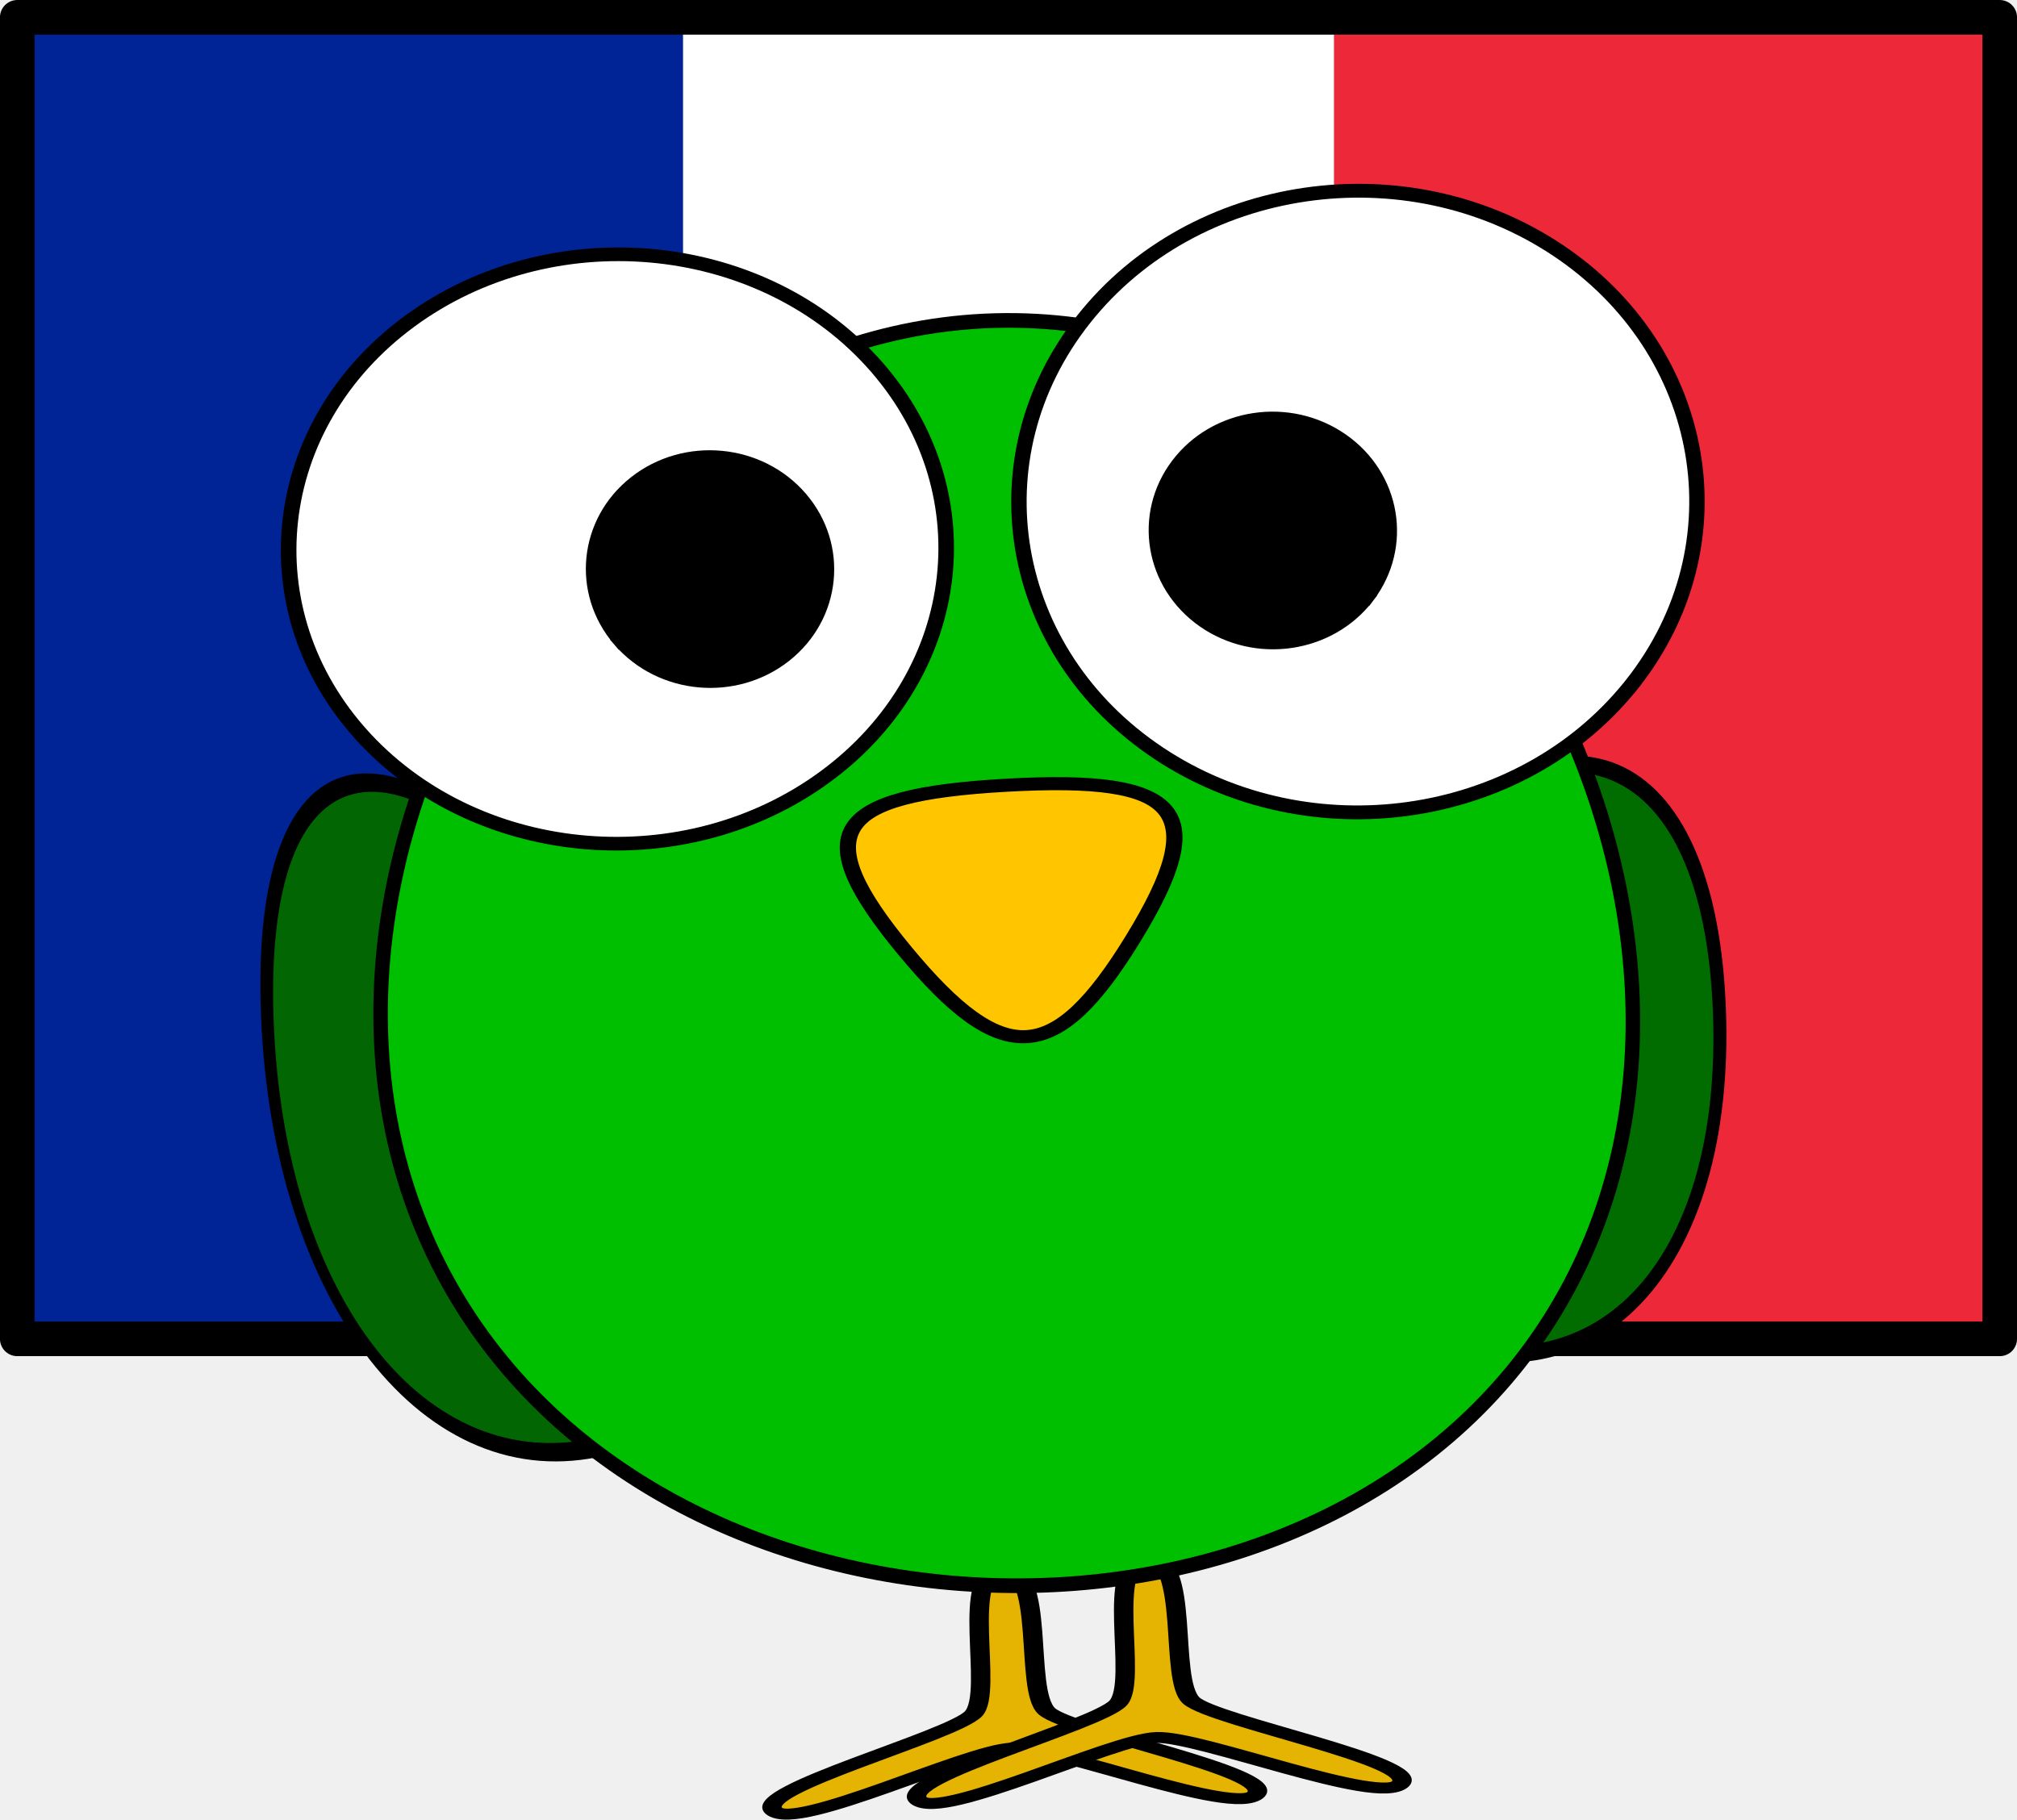
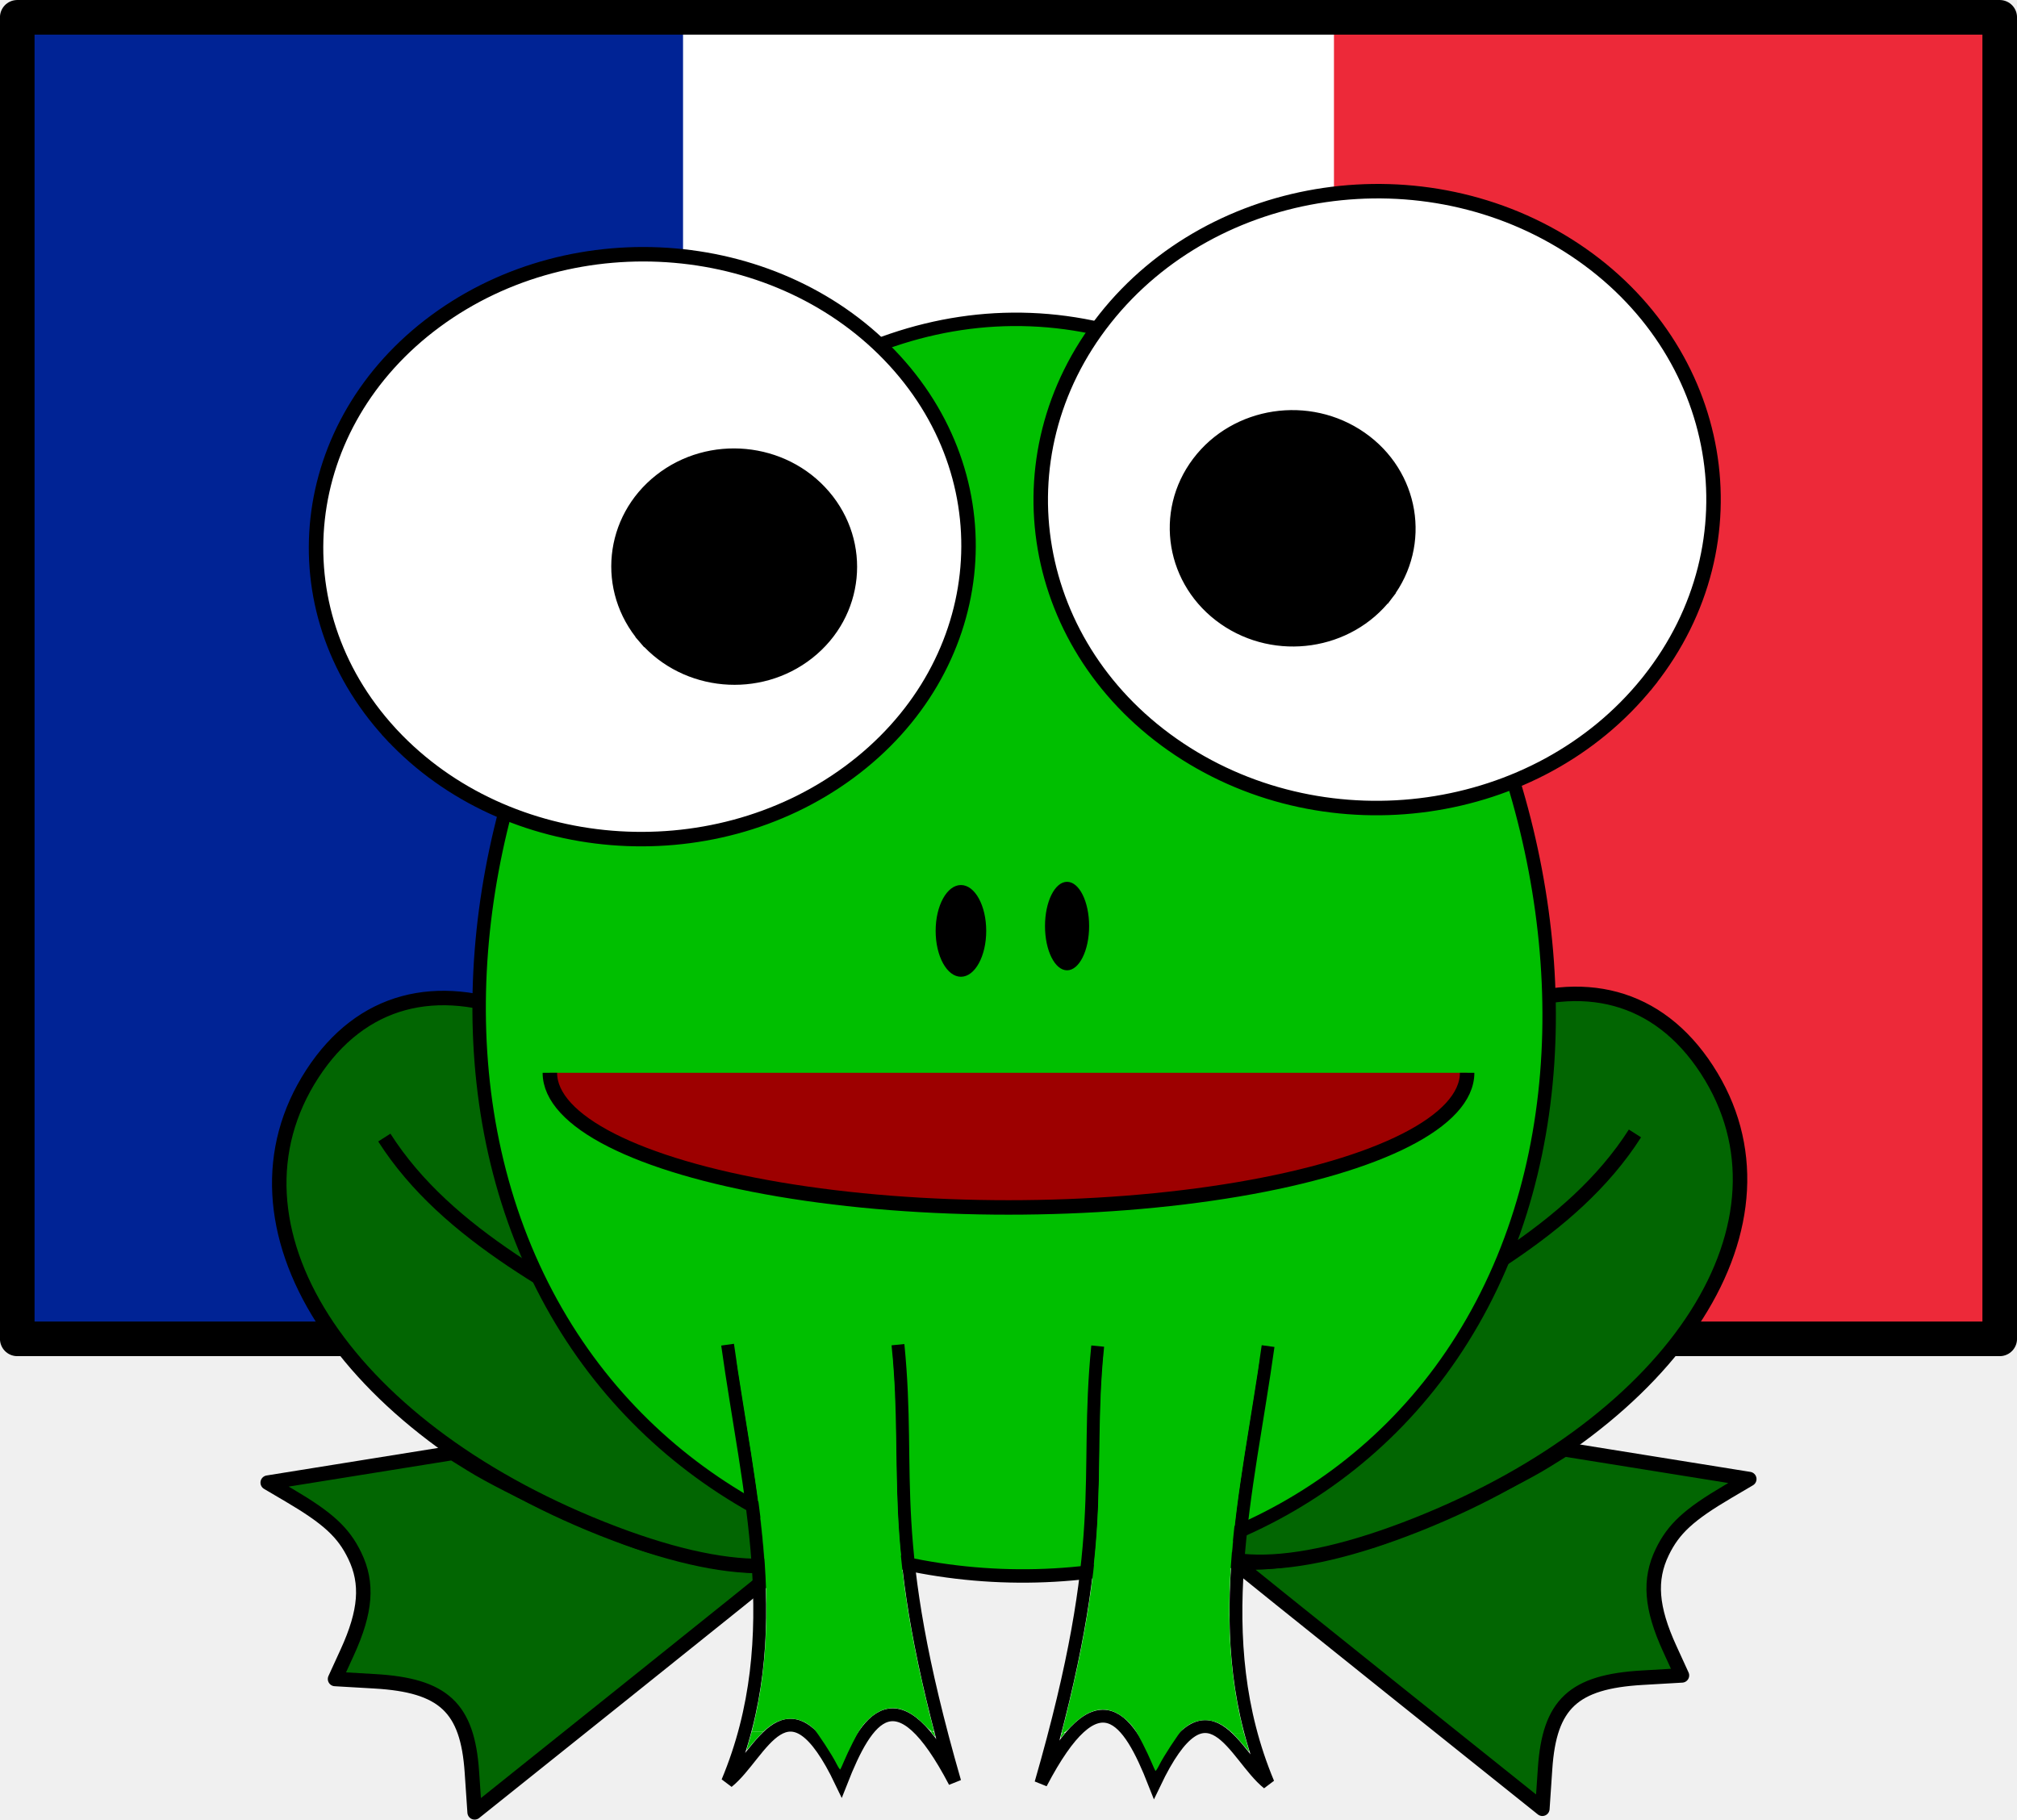
<svg xmlns="http://www.w3.org/2000/svg" width="591.844" height="533.96" viewBox="0 0 591.844 533.96" id="svg4155" version="1.1">
  <defs id="defs4157" />
  <g id="layer1" transform="translate(162.0987,869.7905)">
    <g id="g3069" transform="matrix(0.6366667,0,0,0.6366667,-152.6768,-863.1436)">
      <rect id="rect3057" height="600" width="900" x="0" y="0" style="fill:#ed2939" />
      <rect id="rect3059" height="600" width="600" x="0" y="0" style="fill:#ffffff" />
      <rect id="rect3061" height="600" width="300" x="0" y="0" style="fill:#002395" />
    </g>
    <rect style="fill:none;stroke:#000000;stroke-width:10.152;stroke-linejoin:round;stroke-miterlimit:4;stroke-opacity:1;stroke-dasharray:none" id="rect3981" width="581.71" height="387.807" x="-157.035" y="-864.71" />
-     <g style="fill-rule:evenodd;stroke:#000000;stroke-linecap:square;stroke-linejoin:round" id="imagebot_1" transform="matrix(4.280004,0,0,4.280004,-132.6279,-825.1326)">
-       <path style="fill:#016d01;stroke-width:7.031" id="imagebot_11" d="m 509.32,458.79 c -112.67,4.96 -160.3,-69.76 -108.26,-169.81 52.05,-100.06 140.57,-103.95 201.2,-8.85 60.62,95.1 19.73,173.71 -92.94,178.66 z" transform="matrix(-0.11499,-0.04151,-0.052743,0.15688,172.35,30.084)" />
-       <path style="fill:#026602;stroke-width:6.827" id="imagebot_10" d="m 509.32,458.79 c -112.67,4.96 -160.3,-69.76 -108.26,-169.81 52.05,-100.06 140.57,-103.95 201.2,-8.85 60.62,95.1 19.73,173.71 -92.94,178.66 z" transform="matrix(-0.10415,0.033874,0.074286,0.18182,53.35897,-11.946)" />
-       <path style="fill:#e5b302;stroke-width:7.757" id="imagebot_9" d="m 556.55,466.45 c -17.62,-0.2 -4.8,-87.42 -13.44,-102.78 -8.63,-15.36 -89.81,-49.75 -80.82,-64.9 8.98,-15.16 78.11,39.55 95.73,39.75 17.62,0.2 87.99,-52.91 96.62,-37.54 8.64,15.36 -73.31,47.87 -82.29,63.02 -8.99,15.16 1.82,102.66 -15.8,102.45 z" transform="matrix(0.1719,-0.0047636,-0.0031456,-0.096593,-32.36103,144.78)" />
-       <path style="fill:#e5b302;stroke-width:7.757" id="imagebot_8" d="m 556.55,466.45 c -17.62,-0.2 -4.8,-87.42 -13.44,-102.78 -8.63,-15.36 -89.81,-49.75 -80.82,-64.9 8.98,-15.16 78.11,39.55 95.73,39.75 17.62,0.2 87.99,-52.91 96.62,-37.54 8.64,15.36 -73.31,47.87 -82.29,63.02 -8.99,15.16 1.82,102.66 -15.8,102.45 z" transform="matrix(0.1719,-0.0047636,-0.0031456,-0.096593,-22.45103,144.05)" />
-       <path style="fill:#00bf00;stroke-width:3.817" id="imagebot_7" d="M 412.31,599.21 C 295.57,606.28 198.82,459.94 251.07,355.31 303.31,250.67 478.41,240.06 542.91,337.62 c 64.5,97.56 -13.87,254.51 -130.6,261.59 z" transform="matrix(0.26034,-0.0072146,-0.0085796,-0.26345,-38.76103,172.39)" />
-       <path style="fill:#ffffff;stroke-width:4.172" id="imagebot_6" d="m -272.67,524.66 c -29.73,-39.33 -22.63,-95.85 15.86,-126.23 38.5,-30.38 93.82,-23.13 123.55,16.21 29.74,39.33 22.64,95.85 -15.86,126.23 -38.23,30.17 -93.1,23.25 -123.01,-15.5" transform="matrix(0.2558,-0.0072865,0.0070938,0.22441,84.02897,-79.666)" />
-       <path style="stroke-width:4.157" id="imagebot_5" d="m 157.28,527.59 c -10.77,-14.51 -8.2,-35.35 5.75,-46.55 13.95,-11.2 33.99,-8.53 44.76,5.97 10.77,14.5 8.2,35.35 -5.75,46.56 -13.85,11.12 -33.73,8.57 -44.56,-5.72" transform="matrix(0.25035,-0.0069378,0.0075209,0.23094,-7.720829,-87.306)" />
-       <path style="fill:#ffffff;stroke-width:4.001" id="imagebot_4" d="m -272.67,524.66 c -29.73,-39.33 -22.63,-95.85 15.86,-126.23 38.5,-30.38 93.82,-23.13 123.55,16.21 29.74,39.33 22.64,95.85 -15.86,126.23 -38.23,30.17 -93.1,23.25 -123.01,-15.5" transform="matrix(-0.26375,0.0074224,0.0075846,0.23668,29.11897,-85.696)" />
-       <path style="stroke-width:4.157" id="imagebot_3" d="m 157.28,527.59 c -10.77,-14.51 -8.2,-35.35 5.75,-46.55 13.95,-11.2 33.99,-8.53 44.76,5.97 10.77,14.5 8.2,35.35 -5.75,46.56 -13.85,11.12 -33.73,8.57 -44.56,-5.72" transform="matrix(-0.25035,0.0069378,0.0075209,0.23094,122.26,-92.486)" />
-       <path style="fill:#ffc600;stroke-width:11.345" id="imagebot_2" d="m -49.783,512.41 c -30.644,119.17 -66.047,129.04 -153.93,42.92 -87.89,-86.13 -78.73,-121.72 39.79,-154.77 118.53,-33.05 144.78,-7.32 114.13,111.85 l 0.007,0 z" transform="matrix(0.09605,0.015916,-0.020275,0.077536,85.98897,14.954)" />
+     <g transform="matrix(0.303538,0,0,0.303538,-95.99837,-824.9792)" id="layer1-8">
+       <g id="g3511" transform="matrix(13.99207,0,0,13.99207,3344.725,1225.15)">
+         <g id="g3484" transform="translate(37.65579,0)">
+           <path id="path4761-9" d="m -196.31,18.378 c -5.834,-4.667 -10.686,-8.57 -10.783,-8.674 -0.097,-0.103 0.176,-0.079 0.608,0.053 1.145,0.352 5.558,-0.345 8.974,-1.416 2.904,-0.911 9.473,-3.92 12.034,-5.513 l 1.287,-0.8 6.391,1.027 6.391,1.027 -1.491,0.878 c -2.686,1.583 -3.742,2.555 -4.523,4.168 -0.924,1.909 -0.773,3.857 0.519,6.679 l 0.843,1.842 -2.74,0.159 c -4.759,0.275 -6.413,1.82 -6.715,6.269 l -0.189,2.787 -10.607,-8.486 z" style="fill:#026602;fill-opacity:1;fill-rule:evenodd;stroke:#000000;stroke-linecap:square;stroke-linejoin:round;stroke-opacity:1" />
+           <path style="fill:#026602;fill-rule:evenodd;stroke:#000000;stroke-width:1;stroke-linecap:square;stroke-linejoin:round" id="imagebot_10-36" d="m -174.334,-24.205 c -6.785,-10.437 -20.917,-4.811 -32.117,12.786 -11.201,17.599 -5.869,25.798 12.118,18.638 17.986,-7.161 26.785,-20.987 19.999,-31.423 z" />
+           <path id="path4761-0-4" d="m -248.866,18.626 c 5.834,-4.667 10.686,-8.57 10.783,-8.674 0.097,-0.103 -0.176,-0.079 -0.608,0.053 -1.145,0.352 -5.558,-0.345 -8.974,-1.416 -2.904,-0.911 -9.473,-3.92 -12.034,-5.513 l -1.287,-0.8 -6.391,1.027 -6.391,1.027 1.491,0.878 c 2.686,1.583 3.742,2.555 4.523,4.168 0.924,1.909 0.773,3.857 -0.519,6.679 l -0.843,1.842 2.74,0.159 c 4.759,0.275 6.413,1.82 6.715,6.269 l 0.189,2.787 10.607,-8.486 z" style="fill:#026602;fill-opacity:1;fill-rule:evenodd;stroke:#000000;stroke-linecap:square;stroke-linejoin:round;stroke-opacity:1" />
+           <path style="fill:#026602;fill-rule:evenodd;stroke:#000000;stroke-width:1;stroke-linecap:square;stroke-linejoin:round" id="imagebot_10-3-2" d="m -270.684,-23.919 c 6.785,-10.437 20.917,-4.811 32.117,12.786 11.201,17.599 5.869,25.798 -12.118,18.638 -17.986,-7.161 -26.785,-20.987 -19.999,-31.423 z" />
+           <path id="path4790-59" d="m -199.307,-4.798 c 7.561,-4.285 15.635,-8.159 20,-15" style="fill:none;stroke:#000000;stroke-width:1px;stroke-linecap:butt;stroke-linejoin:miter;stroke-opacity:1" />
+           <path id="path4790-5-8" d="m -245.711,-4.512 c -7.561,-4.285 -15.635,-8.159 -20,-15" style="fill:none;stroke:#000000;stroke-width:1px;stroke-linecap:butt;stroke-linejoin:miter;stroke-opacity:1" />
+           <path style="fill:#00bf00;fill-rule:evenodd;stroke:#000000;stroke-width:0.928;stroke-linecap:square;stroke-linejoin:round" id="imagebot_7-0" d="m -221.075,-76.028 c -26.222,-1.021 -46.829,38.263 -34.343,65.473 12.484,27.213 51.814,28.746 65.552,2.557 13.738,-26.189 -4.989,-67.006 -31.209,-68.03 z" />
+           <path style="fill:#ffffff;fill-rule:evenodd;stroke:#000000;stroke-width:1;stroke-linecap:square;stroke-linejoin:round" id="imagebot_6-3" d="m -265.33,-47.486 c -7.884,-8.609 -6.469,-21.345 3.162,-28.443 9.633,-7.098 23.835,-5.874 31.719,2.737 7.886,8.609 6.471,21.345 -3.162,28.443 -9.565,7.049 -23.65,5.896 -31.576,-2.582" />
+           <path style="fill-rule:evenodd;stroke:#000000;stroke-width:1;stroke-linecap:square;stroke-linejoin:round" id="imagebot_5-6" d="m -247.71,-54.101 c -2.805,-3.276 -2.319,-8.107 1.089,-10.79 3.408,-2.683 8.445,-2.206 11.251,1.068 2.805,3.274 2.319,8.107 -1.089,10.792 -3.384,2.664 -8.38,2.213 -11.199,-1.012" />
+           <path style="fill:#ffffff;fill-rule:evenodd;stroke:#000000;stroke-width:1;stroke-linecap:square;stroke-linejoin:round" id="imagebot_4-2" d="m -178.317,-51.089 c 7.543,-9.529 5.242,-22.854 -5.14,-29.758 -10.385,-6.905 -24.92,-4.778 -32.463,4.754 -7.546,9.529 -5.244,22.854 5.14,29.758 10.312,6.857 24.731,4.812 32.326,-4.582" />
+           <path style="fill-rule:evenodd;stroke:#000000;stroke-width:1;stroke-linecap:square;stroke-linejoin:round" id="imagebot_3-2" d="m -196.479,-57.099 c 2.587,-3.426 1.787,-8.221 -1.79,-10.71 -3.577,-2.49 -8.574,-1.734 -11.161,1.689 -2.587,3.423 -1.787,8.221 1.79,10.713 3.551,2.472 8.509,1.745 11.113,-1.63" />
+           <ellipse ry="3.057" rx="1.524" cy="-34.126" cx="-218.542" id="path4678-0-8" style="fill:#000000;fill-opacity:1;fill-rule:evenodd;stroke:none" />
+           <ellipse ry="3.169" rx="1.747" cy="-33.792" cx="-225.874" id="path4678-0-9-3" style="fill:#000000;fill-opacity:1;fill-rule:evenodd;stroke:none" />
+           <path style="fill:none;stroke:#000000;stroke-width:0.889px;stroke-linecap:butt;stroke-linejoin:miter;stroke-opacity:1" d="m -241.995,-5.202 c 1.394,10.069 4.211,20.137 0,30.206 2.35,-1.878 4.128,-7.784 7.847,0 1.794,-4.568 3.863,-7.608 7.847,0 -4.883,-16.949 -2.993,-20.864 -3.923,-30.206 l 0,0 0,0 0,0" id="path4763-9-9-1" />
+           <path style="fill:#00bf00;fill-opacity:1;stroke:none" d="m -240.214,21.094 c 0.929,-3.826 1.131,-7.979 0.633,-13.004 -0.2,-2.018 -0.439,-3.707 -1.212,-8.552 -0.508,-3.185 -0.59,-3.71 -0.582,-3.718 0.032,-0.034 10.707,-0.439 10.727,-0.407 0.027,0.043 0.1,0.983 0.173,2.225 0.023,0.389 0.062,1.781 0.088,3.094 0.094,4.892 0.158,6.495 0.334,8.353 0.325,3.433 0.948,6.925 1.987,11.131 0.16,0.649 0.303,1.21 0.316,1.246 0.018,0.046 -0.007,0.065 -0.085,0.065 -0.08,0 -0.221,-0.114 -0.524,-0.424 -1.015,-1.039 -1.907,-1.381 -2.845,-1.091 -0.508,0.157 -1.123,0.645 -1.557,1.236 l -0.205,0.28 -1.41,0 -1.41,0 -0.332,-0.267 c -0.182,-0.147 -0.424,-0.314 -0.537,-0.371 -0.873,-0.442 -1.785,-0.29 -2.641,0.44 l -0.231,0.197 -0.396,0 -0.396,0 0.105,-0.431 z" id="path4802-5-5-5" />
+           <path style="fill:#00bf00;fill-opacity:1;stroke:none" d="m -234.468,23.76 c -0.313,-0.625 -1.253,-2.065 -1.669,-2.559 l -0.357,-0.424 1.967,-0.017 c 1.082,-0.009 1.978,-0.006 1.992,0.009 0.014,0.015 -0.072,0.184 -0.19,0.376 -0.306,0.496 -0.939,1.75 -1.212,2.402 -0.127,0.305 -0.25,0.575 -0.273,0.6 -0.022,0.025 -0.139,-0.149 -0.258,-0.387 z" id="path4804-1-5-8" />
+           <path style="fill:#00bf00;fill-opacity:1;stroke:none" d="m -240.668,22.729 c 0.012,-0.043 0.072,-0.246 0.133,-0.453 0.061,-0.207 0.132,-0.46 0.159,-0.563 l 0.049,-0.188 0.403,0 0.403,0 -0.285,0.298 c -0.157,0.164 -0.411,0.452 -0.566,0.641 -0.154,0.188 -0.289,0.343 -0.3,0.343 -0.011,0 -0.009,-0.035 0.003,-0.077 z" id="path4806-5-5-84" />
+           <path style="fill:#00bf00;fill-opacity:1;stroke:none" d="m -227.822,21.704 -0.142,-0.179 0.112,0 c 0.092,0 0.12,0.03 0.157,0.163 0.025,0.09 0.038,0.17 0.029,0.179 -0.009,0.009 -0.079,-0.065 -0.157,-0.163 z" id="path4808-7-7-33" />
+           <g transform="matrix(-1.000013,0,0,1.000013,-517.2856,10.89742)" id="g4166-4">
+             <g id="g4159-6">
+               <path style="fill:none;stroke:#000000;stroke-width:0.889px;stroke-linecap:butt;stroke-linejoin:miter;stroke-opacity:1" d="m -312.628,-16.002 c 1.394,10.069 4.211,20.137 0,30.206 2.35,-1.878 4.128,-7.784 7.847,0 1.794,-4.567 3.863,-7.608 7.847,0 -4.883,-16.949 -2.993,-20.864 -3.923,-30.206 l 0,0 0,0 0,0" id="path4763-9-9-1-5" />
+               <path style="fill:#00bf00;fill-opacity:1;stroke:none" d="m -310.848,10.294 c 0.929,-3.826 1.131,-7.979 0.633,-13.004 -0.2,-2.018 -0.439,-3.707 -1.212,-8.552 -0.508,-3.185 -0.59,-3.71 -0.582,-3.718 0.032,-0.034 10.707,-0.439 10.727,-0.407 0.027,0.043 0.1,0.983 0.173,2.225 0.023,0.389 0.062,1.781 0.088,3.094 0.094,4.892 0.158,6.495 0.334,8.353 0.325,3.433 0.948,6.925 1.987,11.13 0.16,0.649 0.303,1.21 0.316,1.246 0.018,0.046 -0.007,0.065 -0.085,0.065 -0.08,0 -0.221,-0.114 -0.524,-0.424 -1.015,-1.039 -1.907,-1.381 -2.845,-1.091 -0.508,0.157 -1.123,0.645 -1.557,1.236 l -0.205,0.28 -1.41,0 -1.41,0 -0.332,-0.267 c -0.182,-0.147 -0.424,-0.314 -0.537,-0.371 -0.873,-0.442 -1.785,-0.29 -2.641,0.44 l -0.231,0.197 -0.396,0 -0.396,0 0.105,-0.431 z" id="path4802-5-5-5-9" />
+               <path style="fill:#00bf00;fill-opacity:1;stroke:none" d="m -305.101,12.96 c -0.313,-0.625 -1.253,-2.065 -1.669,-2.559 l -0.357,-0.424 1.967,-0.017 c 1.082,-0.009 1.978,-0.006 1.992,0.009 0.014,0.015 -0.072,0.184 -0.19,0.376 -0.306,0.496 -0.939,1.75 -1.212,2.402 -0.127,0.305 -0.25,0.575 -0.273,0.6 -0.022,0.025 -0.139,-0.149 -0.258,-0.387 z" id="path4804-1-5-8-5" />
+               <path style="fill:#00bf00;fill-opacity:1;stroke:none" d="m -311.302,11.929 c 0.012,-0.043 0.072,-0.246 0.133,-0.453 0.061,-0.207 0.132,-0.46 0.159,-0.563 l 0.049,-0.188 0.403,0 0.403,0 -0.285,0.298 c -0.157,0.164 -0.411,0.452 -0.566,0.641 -0.154,0.188 -0.289,0.343 -0.3,0.343 -0.011,0 -0.009,-0.035 0.003,-0.077 z" id="path4806-5-5-84-7" />
+               <path style="fill:#00bf00;fill-opacity:1;stroke:none" d="m -298.456,10.903 -0.142,-0.179 0.112,0 c 0.092,0 0.12,0.03 0.157,0.163 0.025,0.09 0.038,0.17 0.029,0.179 -0.009,0.009 -0.079,-0.065 -0.157,-0.163 z" id="path4808-7-7-33-4" />
+             </g>
+           </g>
+         </g>
+         <path style="fill:#9d0000;fill-opacity:1;stroke:#000000;stroke-opacity:1" id="path3136" d="m -153.246,-23.986 a 31.686,9.301 0 0 1 -15.843,8.055 31.686,9.301 0 0 1 -31.686,0 31.686,9.301 0 0 1 -15.843,-8.055" />
+       </g>
    </g>
  </g>
</svg>
